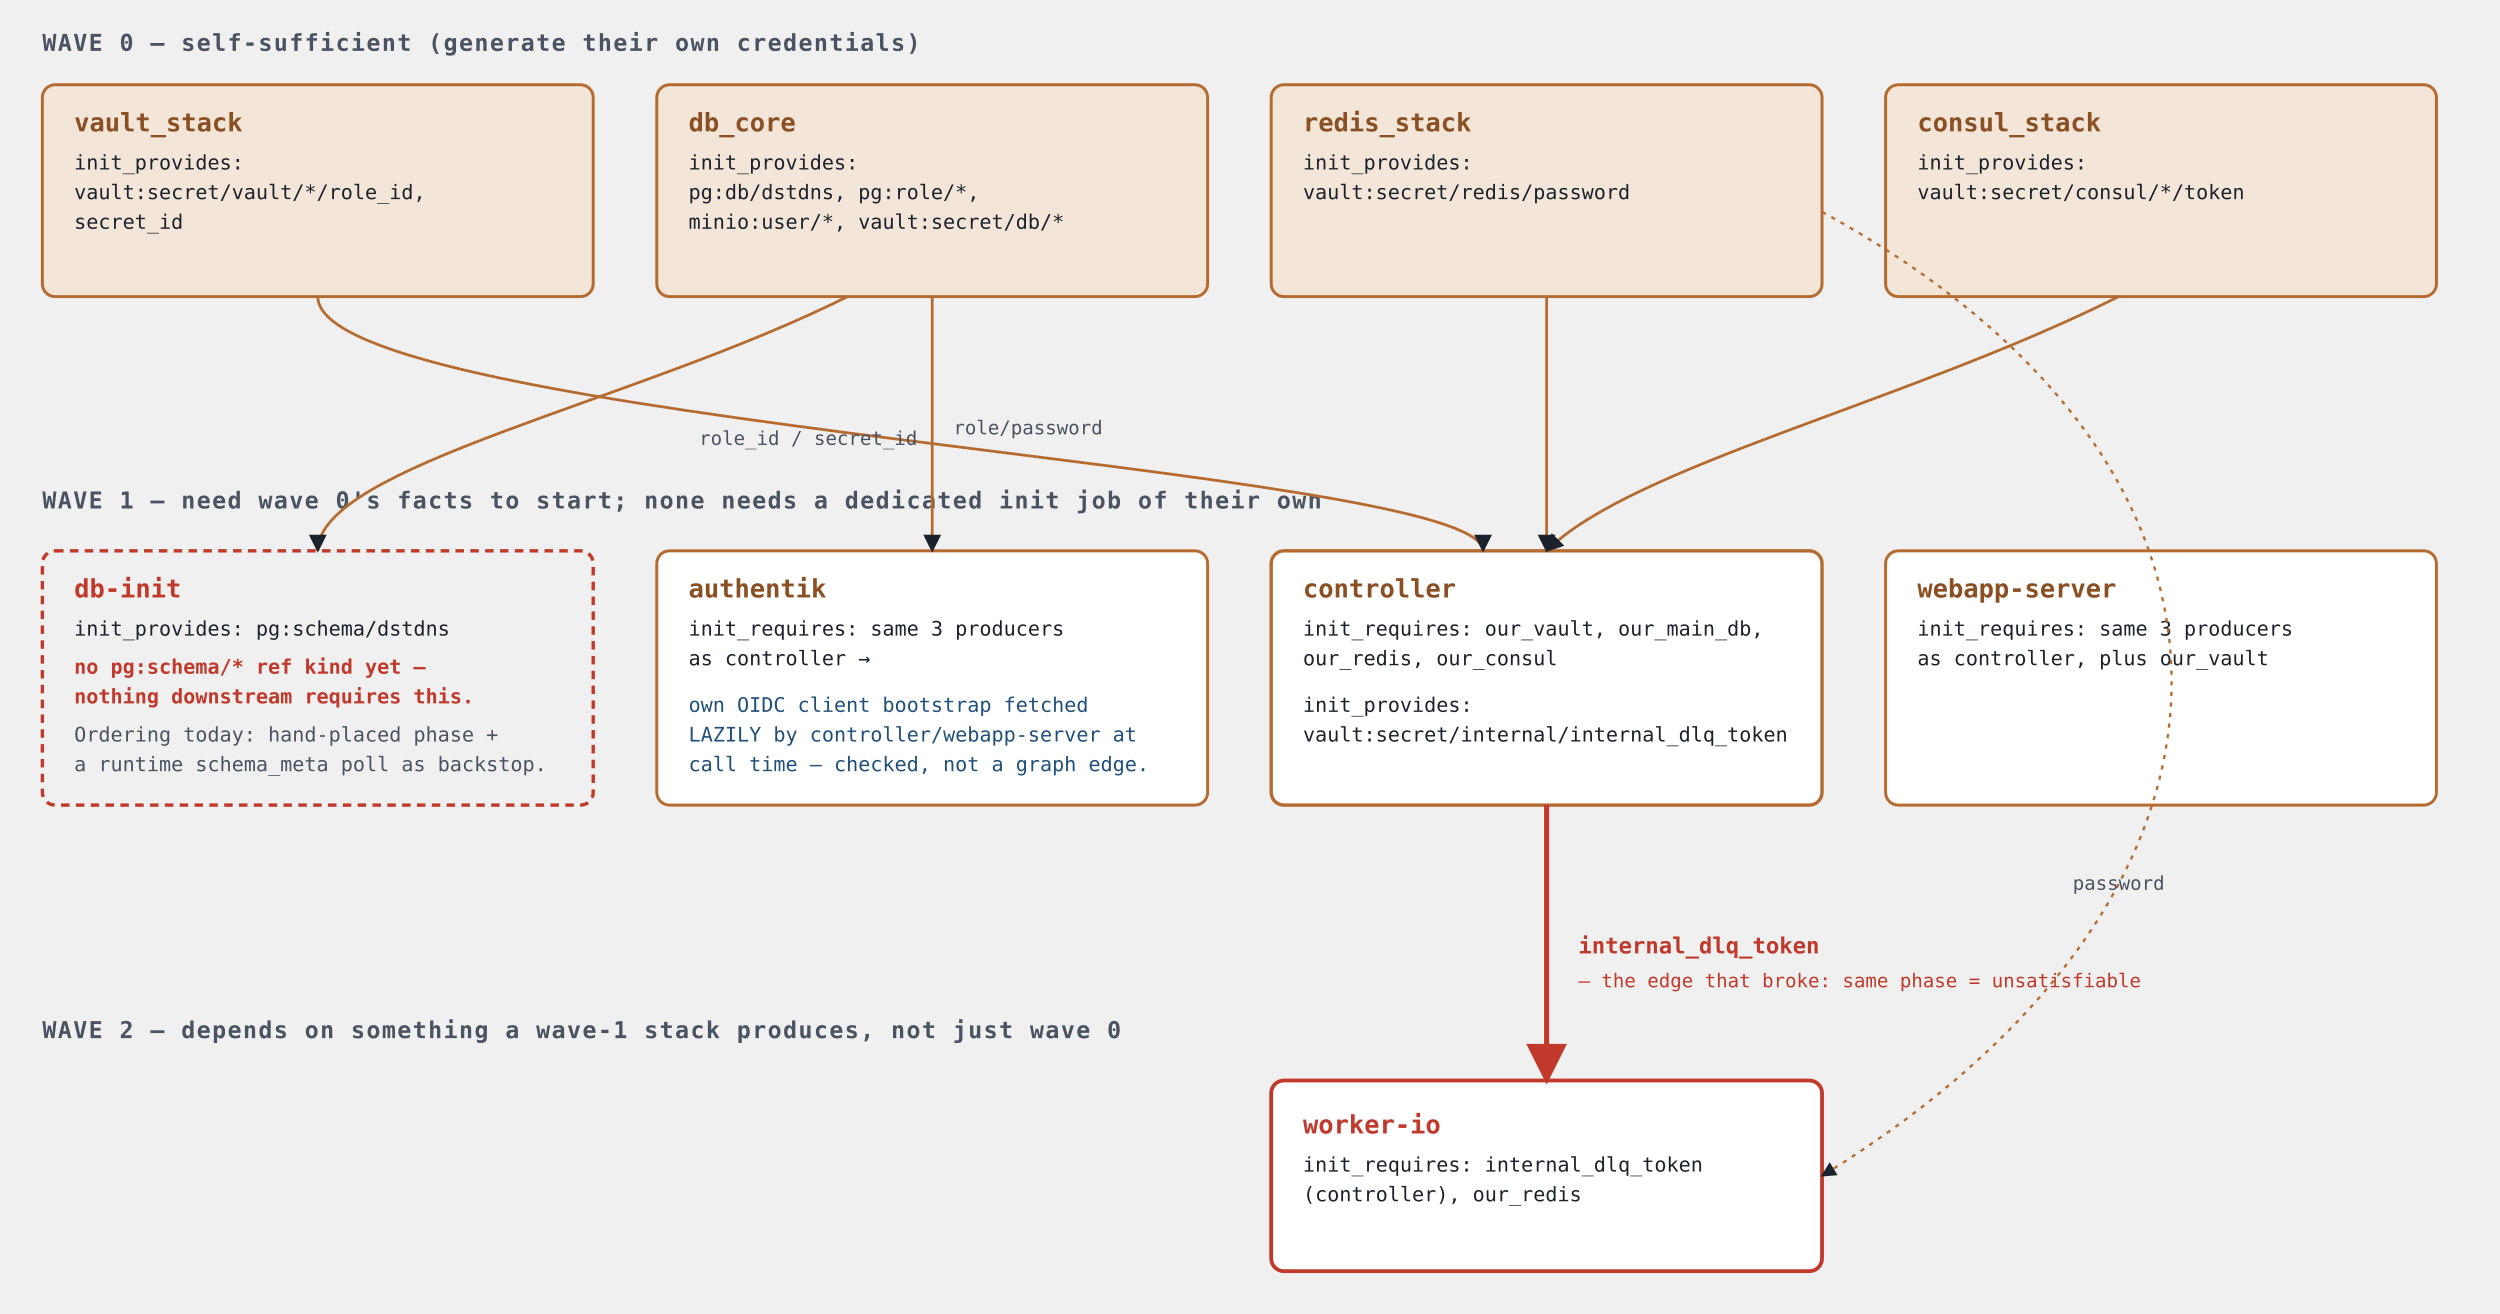
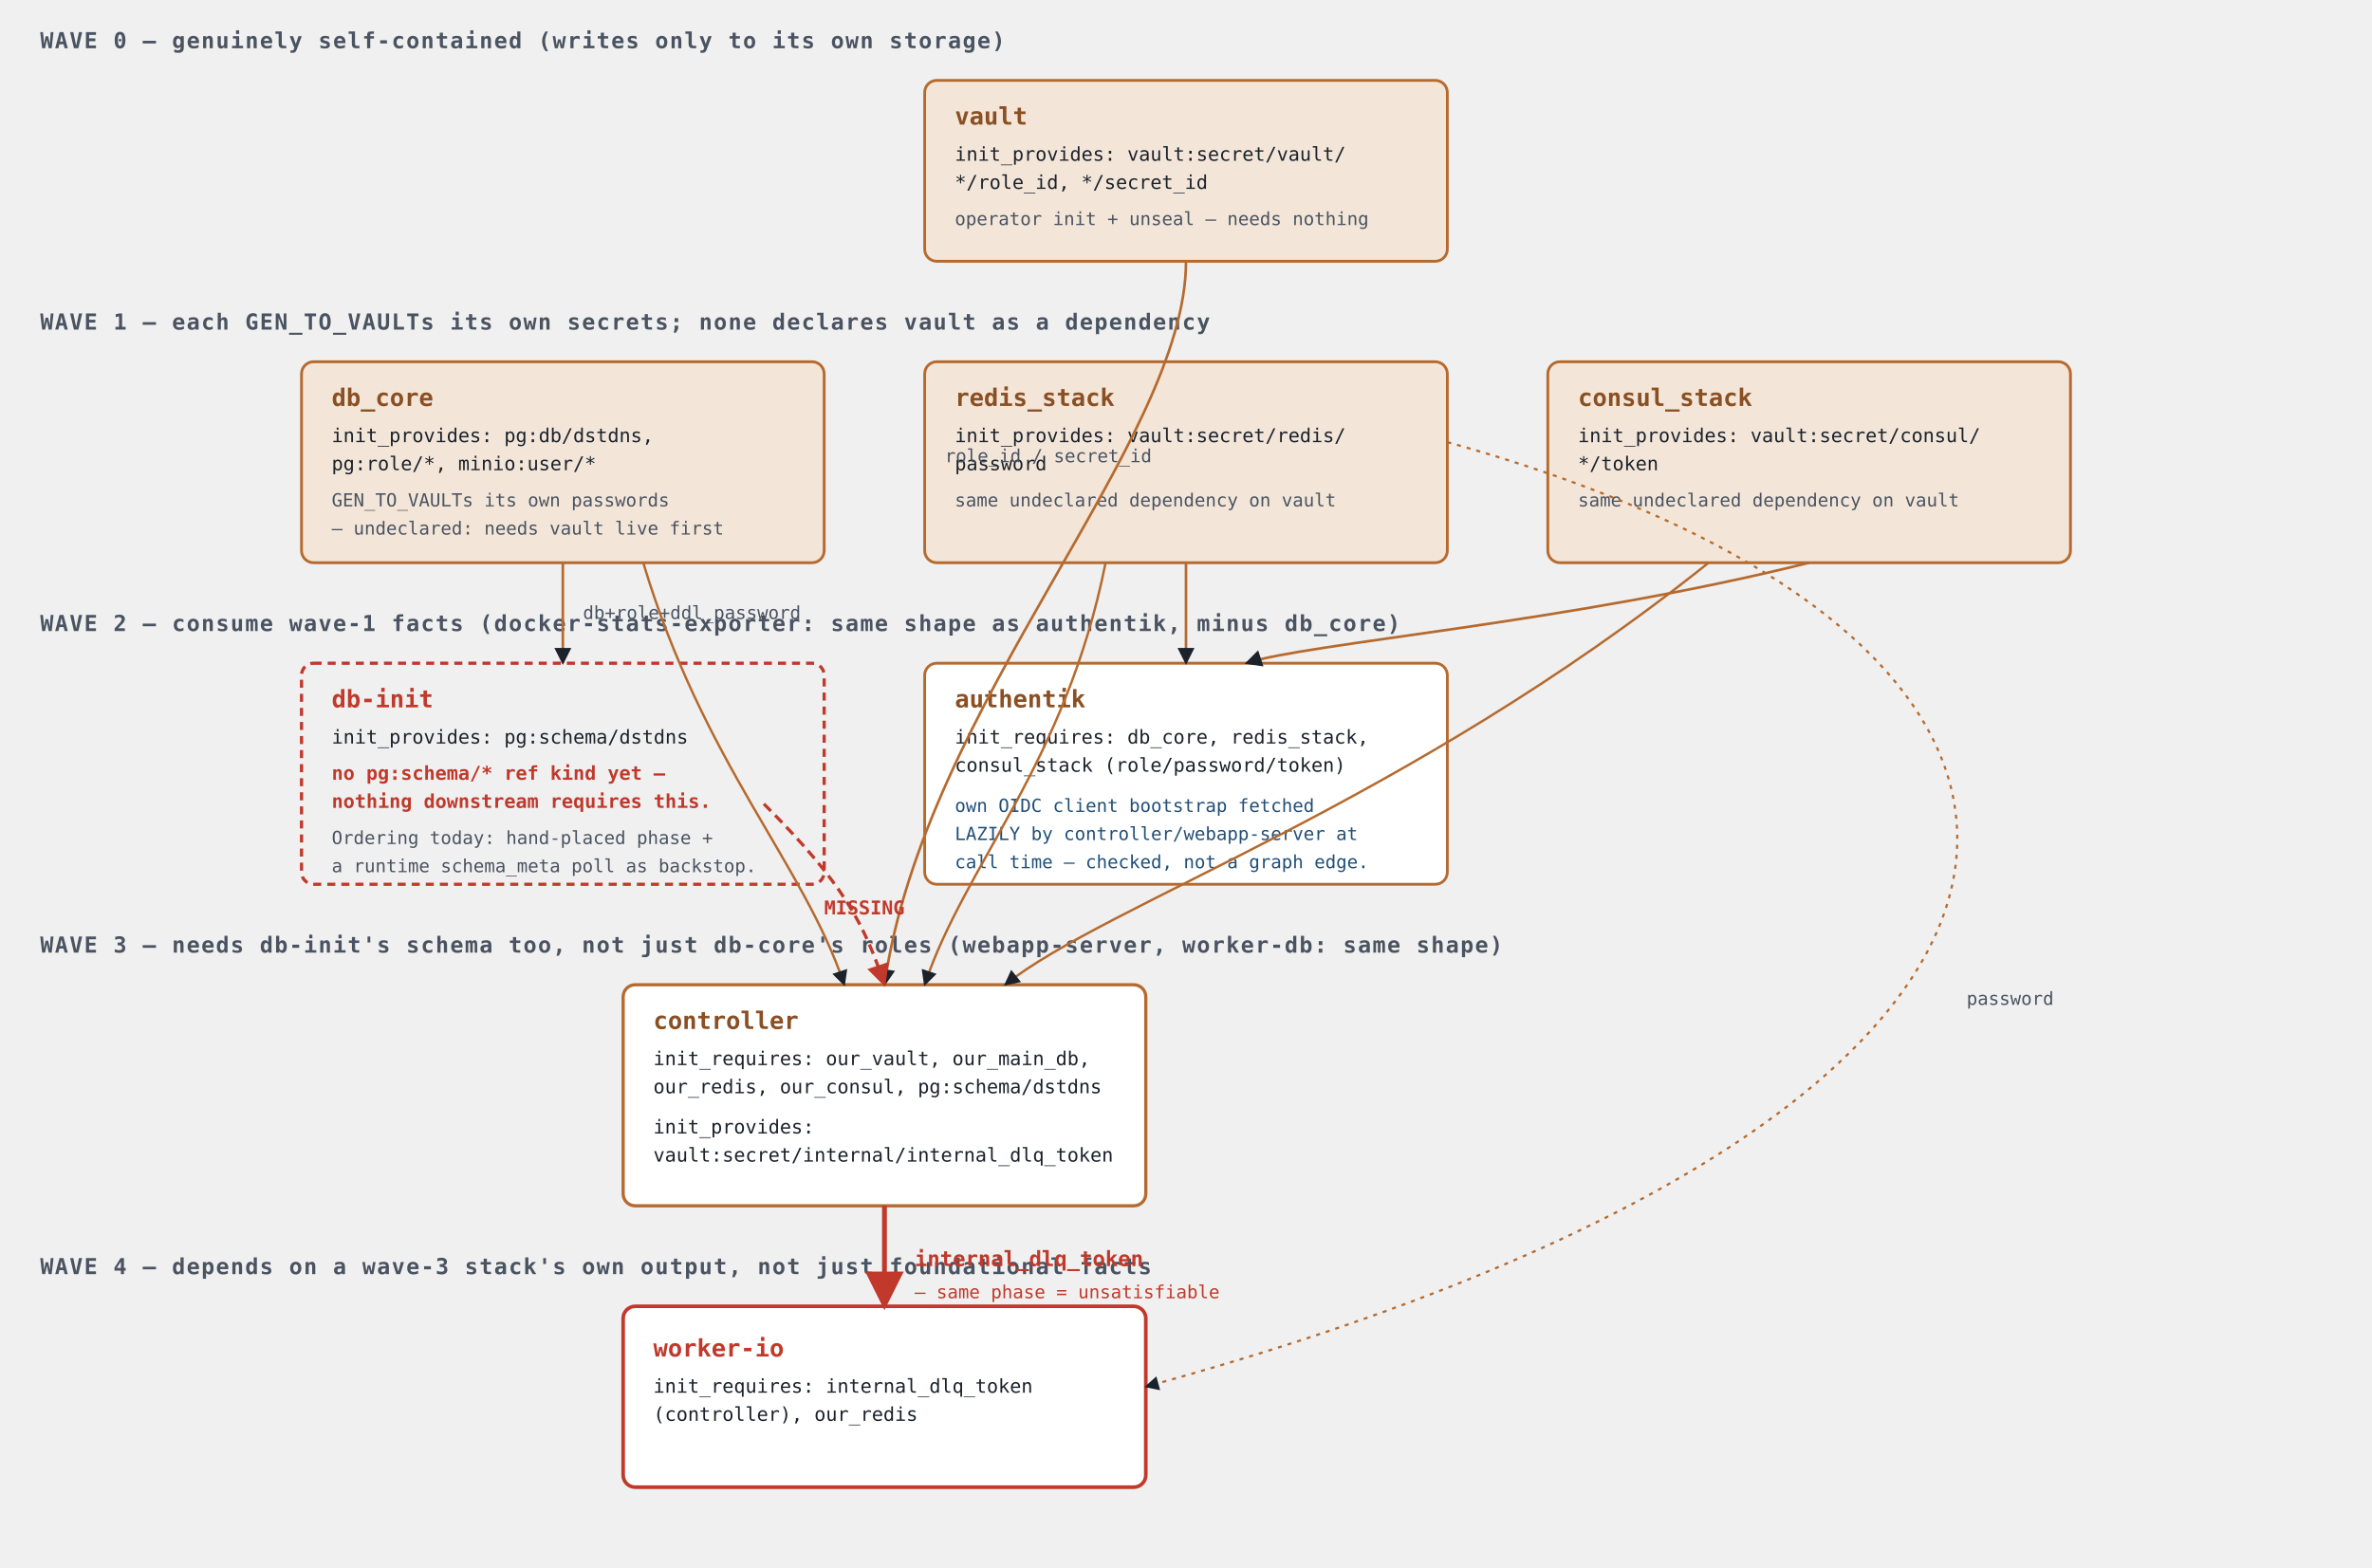
- <svg xmlns="http://www.w3.org/2000/svg" style="background:#f4f5f8" viewBox="0 0 1180 620" role="img" aria-label="Wave 0: vault, db-core, redis, and consul stacks are self-sufficient producers. Wave 1: db-init, authentik, controller, and webapp-server each consume wave-0 facts to start; db-init produces the schema but nothing in the graph requires it, shown in red as a missing edge. Wave 2: worker-io, which requires internal_dlq_token from controller — the one edge that broke when both were declared in the same phase, shown highlighted.">
+ <svg xmlns="http://www.w3.org/2000/svg" style="background:#f4f5f8" viewBox="0 0 1180 780" role="img" aria-label="Wave 0: vault alone, the only genuinely self-contained bootstrap. Wave 1: db-core, redis, and consul, each needing vault live to GEN_TO_VAULT their own secrets, an edge none of them declare. Wave 2: db-init and authentik, consuming wave-1 facts; db-init produces the schema but nothing downstream requires it, shown in red as a missing edge. Wave 3: controller, which needs db-init's schema in addition to db-core's roles. Wave 4: worker-io, which requires internal_dlq_token from controller — the edge that broke when both were declared in the same phase, shown highlighted.">
  <defs>
    <marker id="arrow2" viewBox="0 0 10 10" refX="9" refY="5" markerWidth="6.5" markerHeight="6.5" orient="auto-start-reverse">
      <path d="M0,0 L10,5 L0,10 z" fill="#1b222c" />
    </marker>
    <marker id="arrow2-bug" viewBox="0 0 10 10" refX="9" refY="5" markerWidth="8" markerHeight="8" orient="auto-start-reverse">
      <path d="M0,0 L10,5 L0,10 z" fill="#c0392b" />
    </marker>
+     <marker id="arrow2-missing" viewBox="0 0 10 10" refX="9" refY="5" markerWidth="7" markerHeight="7" orient="auto-start-reverse">
+       <path d="M0,0 L10,5 L0,10 z" fill="#c0392b" />
+     </marker>
  </defs>
-   <text x="20" y="24" font-family="IBM Plex Mono, monospace" font-size="11" font-weight="600" letter-spacing="0.06em" fill="#4a5361">WAVE 0 — self-sufficient (generate their own credentials)</text>
-   <rect x="20" y="40" width="260" height="100" rx="6" fill="#f3e6d8" stroke="#b56a2f" stroke-width="1.4" />
-   <text x="35" y="62" font-family="IBM Plex Mono, monospace" font-size="12" font-weight="700" fill="#8a4f22">vault_stack</text>
-   <text x="35" y="80" font-family="IBM Plex Mono, monospace" font-size="9.5" fill="#1b222c">init_provides:</text>
-   <text x="35" y="94" font-family="IBM Plex Mono, monospace" font-size="9.5" fill="#1b222c">vault:secret/vault/*/role_id,</text>
-   <text x="35" y="108" font-family="IBM Plex Mono, monospace" font-size="9.5" fill="#1b222c">secret_id</text>
-   <rect x="310" y="40" width="260" height="100" rx="6" fill="#f3e6d8" stroke="#b56a2f" stroke-width="1.4" />
-   <text x="325" y="62" font-family="IBM Plex Mono, monospace" font-size="12" font-weight="700" fill="#8a4f22">db_core</text>
-   <text x="325" y="80" font-family="IBM Plex Mono, monospace" font-size="9.5" fill="#1b222c">init_provides:</text>
-   <text x="325" y="94" font-family="IBM Plex Mono, monospace" font-size="9.5" fill="#1b222c">pg:db/dstdns, pg:role/*,</text>
-   <text x="325" y="108" font-family="IBM Plex Mono, monospace" font-size="9.5" fill="#1b222c">minio:user/*, vault:secret/db/*</text>
-   <rect x="600" y="40" width="260" height="100" rx="6" fill="#f3e6d8" stroke="#b56a2f" stroke-width="1.4" />
-   <text x="615" y="62" font-family="IBM Plex Mono, monospace" font-size="12" font-weight="700" fill="#8a4f22">redis_stack</text>
-   <text x="615" y="80" font-family="IBM Plex Mono, monospace" font-size="9.5" fill="#1b222c">init_provides:</text>
-   <text x="615" y="94" font-family="IBM Plex Mono, monospace" font-size="9.5" fill="#1b222c">vault:secret/redis/password</text>
-   <rect x="890" y="40" width="260" height="100" rx="6" fill="#f3e6d8" stroke="#b56a2f" stroke-width="1.4" />
-   <text x="905" y="62" font-family="IBM Plex Mono, monospace" font-size="12" font-weight="700" fill="#8a4f22">consul_stack</text>
-   <text x="905" y="80" font-family="IBM Plex Mono, monospace" font-size="9.5" fill="#1b222c">init_provides:</text>
-   <text x="905" y="94" font-family="IBM Plex Mono, monospace" font-size="9.5" fill="#1b222c">vault:secret/consul/*/token</text>
-   <text x="20" y="240" font-family="IBM Plex Mono, monospace" font-size="11" font-weight="600" letter-spacing="0.06em" fill="#4a5361">WAVE 1 — need wave 0's facts to start; none needs a dedicated init job of their own</text>
-   <rect x="20" y="260" width="260" height="120" rx="6" fill="none" stroke="#c0392b" stroke-width="1.6" stroke-dasharray="4 3" />
-   <text x="35" y="282" font-family="IBM Plex Mono, monospace" font-size="12" font-weight="700" fill="#c0392b">db-init</text>
-   <text x="35" y="300" font-family="IBM Plex Mono, monospace" font-size="9.5" fill="#1b222c">init_provides: pg:schema/dstdns</text>
-   <text x="35" y="318" font-family="IBM Plex Mono, monospace" font-size="9.5" fill="#c0392b" font-weight="600">no pg:schema/* ref kind yet —</text>
-   <text x="35" y="332" font-family="IBM Plex Mono, monospace" font-size="9.5" fill="#c0392b" font-weight="600">nothing downstream requires this.</text>
-   <text x="35" y="350" font-family="IBM Plex Mono, monospace" font-size="9.5" fill="#4a5361">Ordering today: hand-placed phase +</text>
-   <text x="35" y="364" font-family="IBM Plex Mono, monospace" font-size="9.5" fill="#4a5361">a runtime schema_meta poll as backstop.</text>
-   <rect x="310" y="260" width="260" height="120" rx="6" fill="#ffffff" stroke="#b56a2f" stroke-width="1.4" />
-   <text x="325" y="282" font-family="IBM Plex Mono, monospace" font-size="12" font-weight="700" fill="#8a4f22">authentik</text>
-   <text x="325" y="300" font-family="IBM Plex Mono, monospace" font-size="9.5" fill="#1b222c">init_requires: same 3 producers</text>
-   <text x="325" y="314" font-family="IBM Plex Mono, monospace" font-size="9.5" fill="#1b222c">as controller →</text>
-   <text x="325" y="336" font-family="IBM Plex Mono, monospace" font-size="9.5" fill="#204f79">own OIDC client bootstrap fetched</text>
-   <text x="325" y="350" font-family="IBM Plex Mono, monospace" font-size="9.5" fill="#204f79">LAZILY by controller/webapp-server at</text>
-   <text x="325" y="364" font-family="IBM Plex Mono, monospace" font-size="9.5" fill="#204f79">call time — checked, not a graph edge.</text>
-   <rect x="600" y="260" width="260" height="120" rx="6" fill="#ffffff" stroke="#b56a2f" stroke-width="1.6" />
-   <text x="615" y="282" font-family="IBM Plex Mono, monospace" font-size="12" font-weight="700" fill="#8a4f22">controller</text>
-   <text x="615" y="300" font-family="IBM Plex Mono, monospace" font-size="9.5" fill="#1b222c">init_requires: our_vault, our_main_db,</text>
-   <text x="615" y="314" font-family="IBM Plex Mono, monospace" font-size="9.5" fill="#1b222c">our_redis, our_consul</text>
-   <text x="615" y="336" font-family="IBM Plex Mono, monospace" font-size="9.5" fill="#1b222c">init_provides:</text>
-   <text x="615" y="350" font-family="IBM Plex Mono, monospace" font-size="9.5" fill="#1b222c">vault:secret/internal/internal_dlq_token</text>
-   <rect x="890" y="260" width="260" height="120" rx="6" fill="#ffffff" stroke="#b56a2f" stroke-width="1.4" />
-   <text x="905" y="282" font-family="IBM Plex Mono, monospace" font-size="12" font-weight="700" fill="#8a4f22">webapp-server</text>
-   <text x="905" y="300" font-family="IBM Plex Mono, monospace" font-size="9.5" fill="#1b222c">init_requires: same 3 producers</text>
-   <text x="905" y="314" font-family="IBM Plex Mono, monospace" font-size="9.5" fill="#1b222c">as controller, plus our_vault</text>
-   <text x="20" y="490" font-family="IBM Plex Mono, monospace" font-size="11" font-weight="600" letter-spacing="0.06em" fill="#4a5361">WAVE 2 — depends on something a wave-1 stack produces, not just wave 0</text>
-   <rect x="600" y="510" width="260" height="90" rx="6" fill="#ffffff" stroke="#c0392b" stroke-width="1.8" />
-   <text x="615" y="535" font-family="IBM Plex Mono, monospace" font-size="12" font-weight="700" fill="#c0392b">worker-io</text>
-   <text x="615" y="553" font-family="IBM Plex Mono, monospace" font-size="9.5" fill="#1b222c">init_requires: internal_dlq_token</text>
-   <text x="615" y="567" font-family="IBM Plex Mono, monospace" font-size="9.5" fill="#1b222c">(controller), our_redis</text>
-   <path d="M 150 140 C 150 200, 700 220, 700 260" fill="none" stroke="#b56a2f" stroke-width="1.3" marker-end="url(#arrow2)" />
-   <text x="330" y="210" font-family="IBM Plex Mono, monospace" font-size="9" fill="#4a5361">role_id / secret_id</text>
-   <path d="M 440 140 L 440 260" fill="none" stroke="#b56a2f" stroke-width="1.3" marker-end="url(#arrow2)" />
-   <text x="450" y="205" font-family="IBM Plex Mono, monospace" font-size="9" fill="#4a5361">role/password</text>
-   <path d="M 400 140 C 300 190, 150 220, 150 260" fill="none" stroke="#b56a2f" stroke-width="1.3" marker-end="url(#arrow2)" />
-   <path d="M 730 140 C 730 190, 730 220, 730 260" fill="none" stroke="#b56a2f" stroke-width="1.3" marker-end="url(#arrow2)" />
-   <path d="M 1000 140 C 900 190, 770 220, 730 260" fill="none" stroke="#b56a2f" stroke-width="1.3" marker-end="url(#arrow2)" />
-   <path d="M 860 100 C 1080 220, 1080 420, 860 555" fill="none" stroke="#b56a2f" stroke-width="1.1" stroke-dasharray="2 3" marker-end="url(#arrow2)" />
-   <text x="1000" y="420" text-anchor="middle" font-family="IBM Plex Mono, monospace" font-size="9" fill="#4a5361">password</text>
-   <path d="M 730 380 L 730 510" fill="none" stroke="#c0392b" stroke-width="2.4" marker-end="url(#arrow2-bug)" />
-   <text x="745" y="450" font-family="IBM Plex Mono, monospace" font-size="10.5" font-weight="700" fill="#c0392b">internal_dlq_token</text>
-   <text x="745" y="466" font-family="IBM Plex Mono, monospace" font-size="9" fill="#c0392b">— the edge that broke: same phase = unsatisfiable</text>
+   <text x="20" y="24" font-family="IBM Plex Mono, monospace" font-size="11" font-weight="600" letter-spacing="0.06em" fill="#4a5361">WAVE 0 — genuinely self-contained (writes only to its own storage)</text>
+   <rect x="460" y="40" width="260" height="90" rx="6" fill="#f3e6d8" stroke="#b56a2f" stroke-width="1.4" />
+   <text x="475" y="62" font-family="IBM Plex Mono, monospace" font-size="12" font-weight="700" fill="#8a4f22">vault</text>
+   <text x="475" y="80" font-family="IBM Plex Mono, monospace" font-size="9.5" fill="#1b222c">init_provides: vault:secret/vault/</text>
+   <text x="475" y="94" font-family="IBM Plex Mono, monospace" font-size="9.5" fill="#1b222c">*/role_id, */secret_id</text>
+   <text x="475" y="112" font-family="IBM Plex Mono, monospace" font-size="9" fill="#4a5361">operator init + unseal — needs nothing</text>
+   <text x="20" y="164" font-family="IBM Plex Mono, monospace" font-size="11" font-weight="600" letter-spacing="0.06em" fill="#4a5361">WAVE 1 — each GEN_TO_VAULTs its own secrets; none declares vault as a dependency</text>
+   <rect x="150" y="180" width="260" height="100" rx="6" fill="#f3e6d8" stroke="#b56a2f" stroke-width="1.4" />
+   <text x="165" y="202" font-family="IBM Plex Mono, monospace" font-size="12" font-weight="700" fill="#8a4f22">db_core</text>
+   <text x="165" y="220" font-family="IBM Plex Mono, monospace" font-size="9.5" fill="#1b222c">init_provides: pg:db/dstdns,</text>
+   <text x="165" y="234" font-family="IBM Plex Mono, monospace" font-size="9.5" fill="#1b222c">pg:role/*, minio:user/*</text>
+   <text x="165" y="252" font-family="IBM Plex Mono, monospace" font-size="9" fill="#4a5361">GEN_TO_VAULTs its own passwords</text>
+   <text x="165" y="266" font-family="IBM Plex Mono, monospace" font-size="9" fill="#4a5361">— undeclared: needs vault live first</text>
+   <rect x="460" y="180" width="260" height="100" rx="6" fill="#f3e6d8" stroke="#b56a2f" stroke-width="1.4" />
+   <text x="475" y="202" font-family="IBM Plex Mono, monospace" font-size="12" font-weight="700" fill="#8a4f22">redis_stack</text>
+   <text x="475" y="220" font-family="IBM Plex Mono, monospace" font-size="9.5" fill="#1b222c">init_provides: vault:secret/redis/</text>
+   <text x="475" y="234" font-family="IBM Plex Mono, monospace" font-size="9.5" fill="#1b222c">password</text>
+   <text x="475" y="252" font-family="IBM Plex Mono, monospace" font-size="9" fill="#4a5361">same undeclared dependency on vault</text>
+   <rect x="770" y="180" width="260" height="100" rx="6" fill="#f3e6d8" stroke="#b56a2f" stroke-width="1.4" />
+   <text x="785" y="202" font-family="IBM Plex Mono, monospace" font-size="12" font-weight="700" fill="#8a4f22">consul_stack</text>
+   <text x="785" y="220" font-family="IBM Plex Mono, monospace" font-size="9.5" fill="#1b222c">init_provides: vault:secret/consul/</text>
+   <text x="785" y="234" font-family="IBM Plex Mono, monospace" font-size="9.5" fill="#1b222c">*/token</text>
+   <text x="785" y="252" font-family="IBM Plex Mono, monospace" font-size="9" fill="#4a5361">same undeclared dependency on vault</text>
+   <text x="20" y="314" font-family="IBM Plex Mono, monospace" font-size="11" font-weight="600" letter-spacing="0.06em" fill="#4a5361">WAVE 2 — consume wave-1 facts (docker-stats-exporter: same shape as authentik, minus db_core)</text>
+   <rect x="150" y="330" width="260" height="110" rx="6" fill="none" stroke="#c0392b" stroke-width="1.6" stroke-dasharray="4 3" />
+   <text x="165" y="352" font-family="IBM Plex Mono, monospace" font-size="12" font-weight="700" fill="#c0392b">db-init</text>
+   <text x="165" y="370" font-family="IBM Plex Mono, monospace" font-size="9.5" fill="#1b222c">init_provides: pg:schema/dstdns</text>
+   <text x="165" y="388" font-family="IBM Plex Mono, monospace" font-size="9.5" fill="#c0392b" font-weight="600">no pg:schema/* ref kind yet —</text>
+   <text x="165" y="402" font-family="IBM Plex Mono, monospace" font-size="9.5" fill="#c0392b" font-weight="600">nothing downstream requires this.</text>
+   <text x="165" y="420" font-family="IBM Plex Mono, monospace" font-size="9" fill="#4a5361">Ordering today: hand-placed phase +</text>
+   <text x="165" y="434" font-family="IBM Plex Mono, monospace" font-size="9" fill="#4a5361">a runtime schema_meta poll as backstop.</text>
+   <rect x="460" y="330" width="260" height="110" rx="6" fill="#ffffff" stroke="#b56a2f" stroke-width="1.4" />
+   <text x="475" y="352" font-family="IBM Plex Mono, monospace" font-size="12" font-weight="700" fill="#8a4f22">authentik</text>
+   <text x="475" y="370" font-family="IBM Plex Mono, monospace" font-size="9.5" fill="#1b222c">init_requires: db_core, redis_stack,</text>
+   <text x="475" y="384" font-family="IBM Plex Mono, monospace" font-size="9.5" fill="#1b222c">consul_stack (role/password/token)</text>
+   <text x="475" y="404" font-family="IBM Plex Mono, monospace" font-size="9" fill="#204f79">own OIDC client bootstrap fetched</text>
+   <text x="475" y="418" font-family="IBM Plex Mono, monospace" font-size="9" fill="#204f79">LAZILY by controller/webapp-server at</text>
+   <text x="475" y="432" font-family="IBM Plex Mono, monospace" font-size="9" fill="#204f79">call time — checked, not a graph edge.</text>
+   <text x="20" y="474" font-family="IBM Plex Mono, monospace" font-size="11" font-weight="600" letter-spacing="0.06em" fill="#4a5361">WAVE 3 — needs db-init's schema too, not just db-core's roles (webapp-server, worker-db: same shape)</text>
+   <rect x="310" y="490" width="260" height="110" rx="6" fill="#ffffff" stroke="#b56a2f" stroke-width="1.6" />
+   <text x="325" y="512" font-family="IBM Plex Mono, monospace" font-size="12" font-weight="700" fill="#8a4f22">controller</text>
+   <text x="325" y="530" font-family="IBM Plex Mono, monospace" font-size="9.5" fill="#1b222c">init_requires: our_vault, our_main_db,</text>
+   <text x="325" y="544" font-family="IBM Plex Mono, monospace" font-size="9.5" fill="#1b222c">our_redis, our_consul, pg:schema/dstdns</text>
+   <text x="325" y="564" font-family="IBM Plex Mono, monospace" font-size="9.5" fill="#1b222c">init_provides:</text>
+   <text x="325" y="578" font-family="IBM Plex Mono, monospace" font-size="9.5" fill="#1b222c">vault:secret/internal/internal_dlq_token</text>
+   <text x="20" y="634" font-family="IBM Plex Mono, monospace" font-size="11" font-weight="600" letter-spacing="0.06em" fill="#4a5361">WAVE 4 — depends on a wave-3 stack's own output, not just foundational facts</text>
+   <rect x="310" y="650" width="260" height="90" rx="6" fill="#ffffff" stroke="#c0392b" stroke-width="1.8" />
+   <text x="325" y="675" font-family="IBM Plex Mono, monospace" font-size="12" font-weight="700" fill="#c0392b">worker-io</text>
+   <text x="325" y="693" font-family="IBM Plex Mono, monospace" font-size="9.5" fill="#1b222c">init_requires: internal_dlq_token</text>
+   <text x="325" y="707" font-family="IBM Plex Mono, monospace" font-size="9.5" fill="#1b222c">(controller), our_redis</text>
+   <path d="M 590 130 C 590 220, 460 350, 440 490" fill="none" stroke="#b56a2f" stroke-width="1.3" marker-end="url(#arrow2)" />
+   <text x="470" y="230" font-family="IBM Plex Mono, monospace" font-size="9" fill="#4a5361">role_id / secret_id</text>
+   <path d="M 280 280 L 280 330" fill="none" stroke="#b56a2f" stroke-width="1.3" marker-end="url(#arrow2)" />
+   <text x="290" y="308" font-family="IBM Plex Mono, monospace" font-size="9" fill="#4a5361">db+role+ddl_password</text>
+   <path d="M 590 280 L 590 330" fill="none" stroke="#b56a2f" stroke-width="1.3" marker-end="url(#arrow2)" />
+   <path d="M 900 280 C 780 310, 650 320, 620 330" fill="none" stroke="#b56a2f" stroke-width="1.3" marker-end="url(#arrow2)" />
+   <path d="M 320 280 C 350 380, 400 430, 420 490" fill="none" stroke="#b56a2f" stroke-width="1.2" marker-end="url(#arrow2)" />
+   <path d="M 550 280 C 530 380, 480 430, 460 490" fill="none" stroke="#b56a2f" stroke-width="1.2" marker-end="url(#arrow2)" />
+   <path d="M 850 280 C 700 400, 550 450, 500 490" fill="none" stroke="#b56a2f" stroke-width="1.2" marker-end="url(#arrow2)" />
+   <path d="M 720 220 C 1080 320, 1080 550, 570 690" fill="none" stroke="#b56a2f" stroke-width="1.1" stroke-dasharray="2 3" marker-end="url(#arrow2)" />
+   <text x="1000" y="500" text-anchor="middle" font-family="IBM Plex Mono, monospace" font-size="9" fill="#4a5361">password</text>
+   <path d="M 380 400 C 420 440, 430 460, 440 490" fill="none" stroke="#c0392b" stroke-width="1.6" stroke-dasharray="5 3" marker-end="url(#arrow2-missing)" />
+   <text x="410" y="455" font-family="IBM Plex Mono, monospace" font-size="9.5" font-weight="700" fill="#c0392b">MISSING</text>
+   <path d="M 440 600 L 440 650" fill="none" stroke="#c0392b" stroke-width="2.4" marker-end="url(#arrow2-bug)" />
+   <text x="455" y="630" font-family="IBM Plex Mono, monospace" font-size="10.5" font-weight="700" fill="#c0392b">internal_dlq_token</text>
+   <text x="455" y="646" font-family="IBM Plex Mono, monospace" font-size="9" fill="#c0392b">— same phase = unsatisfiable</text>
</svg>
